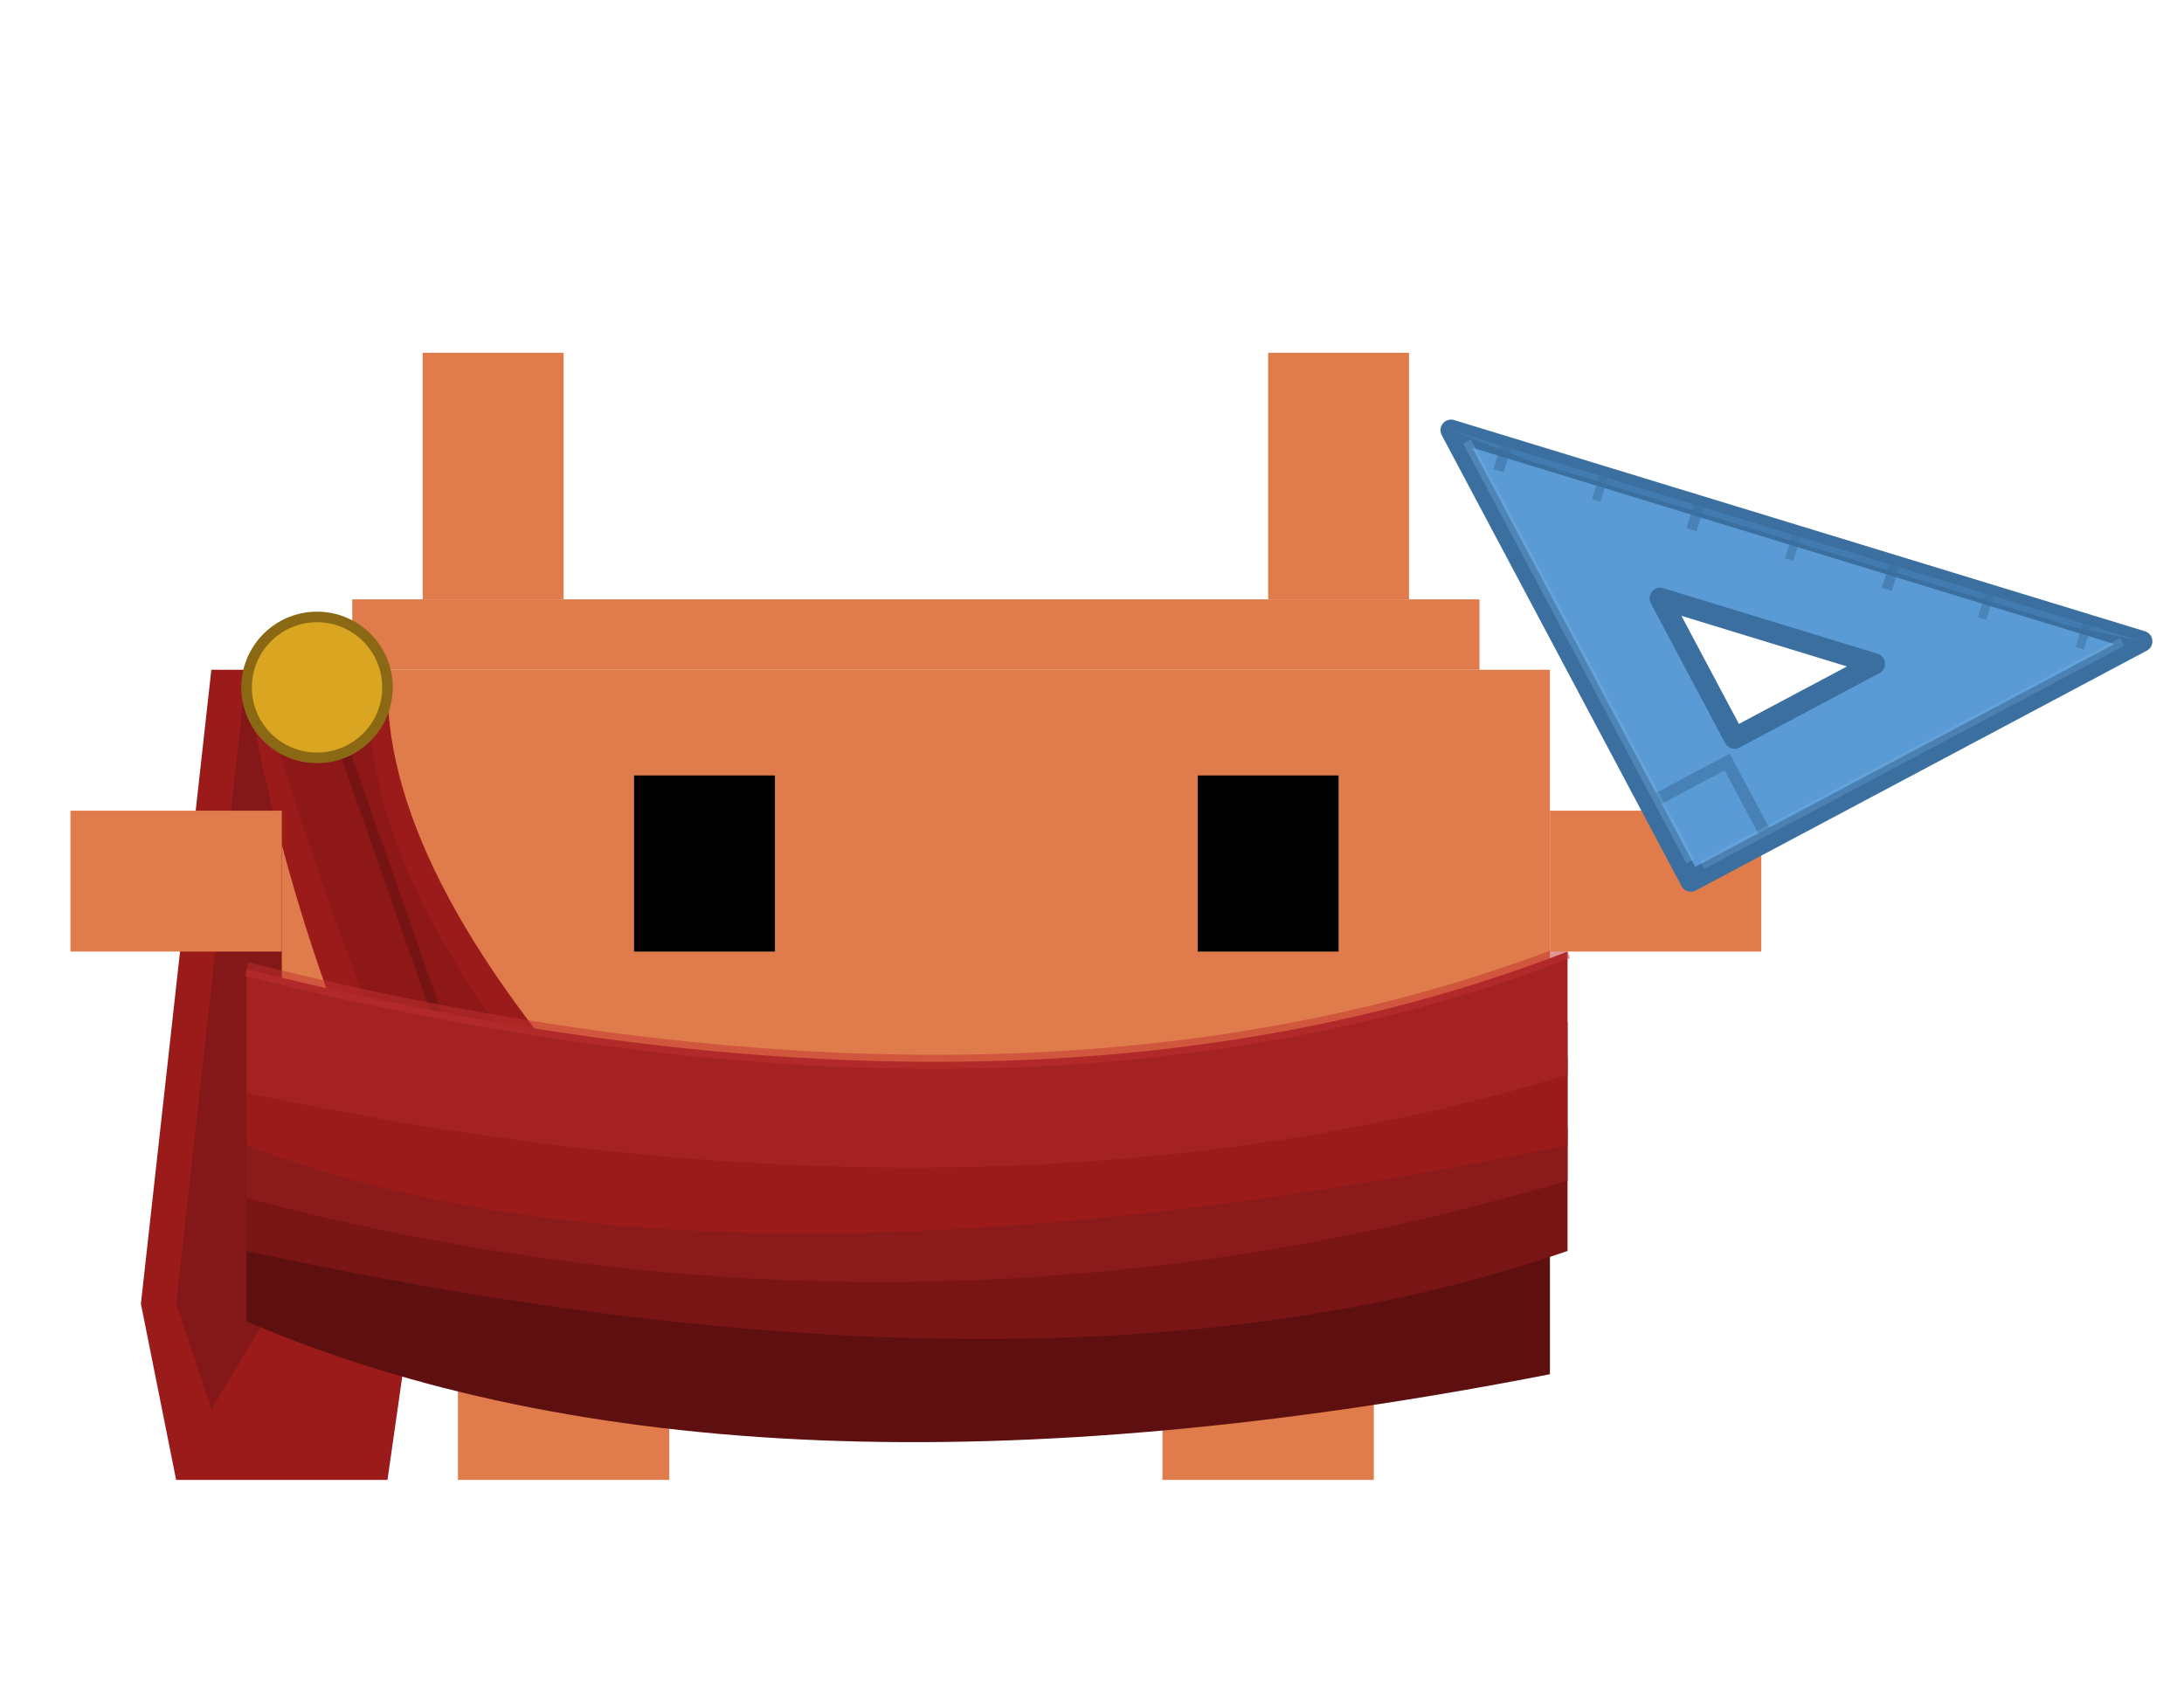
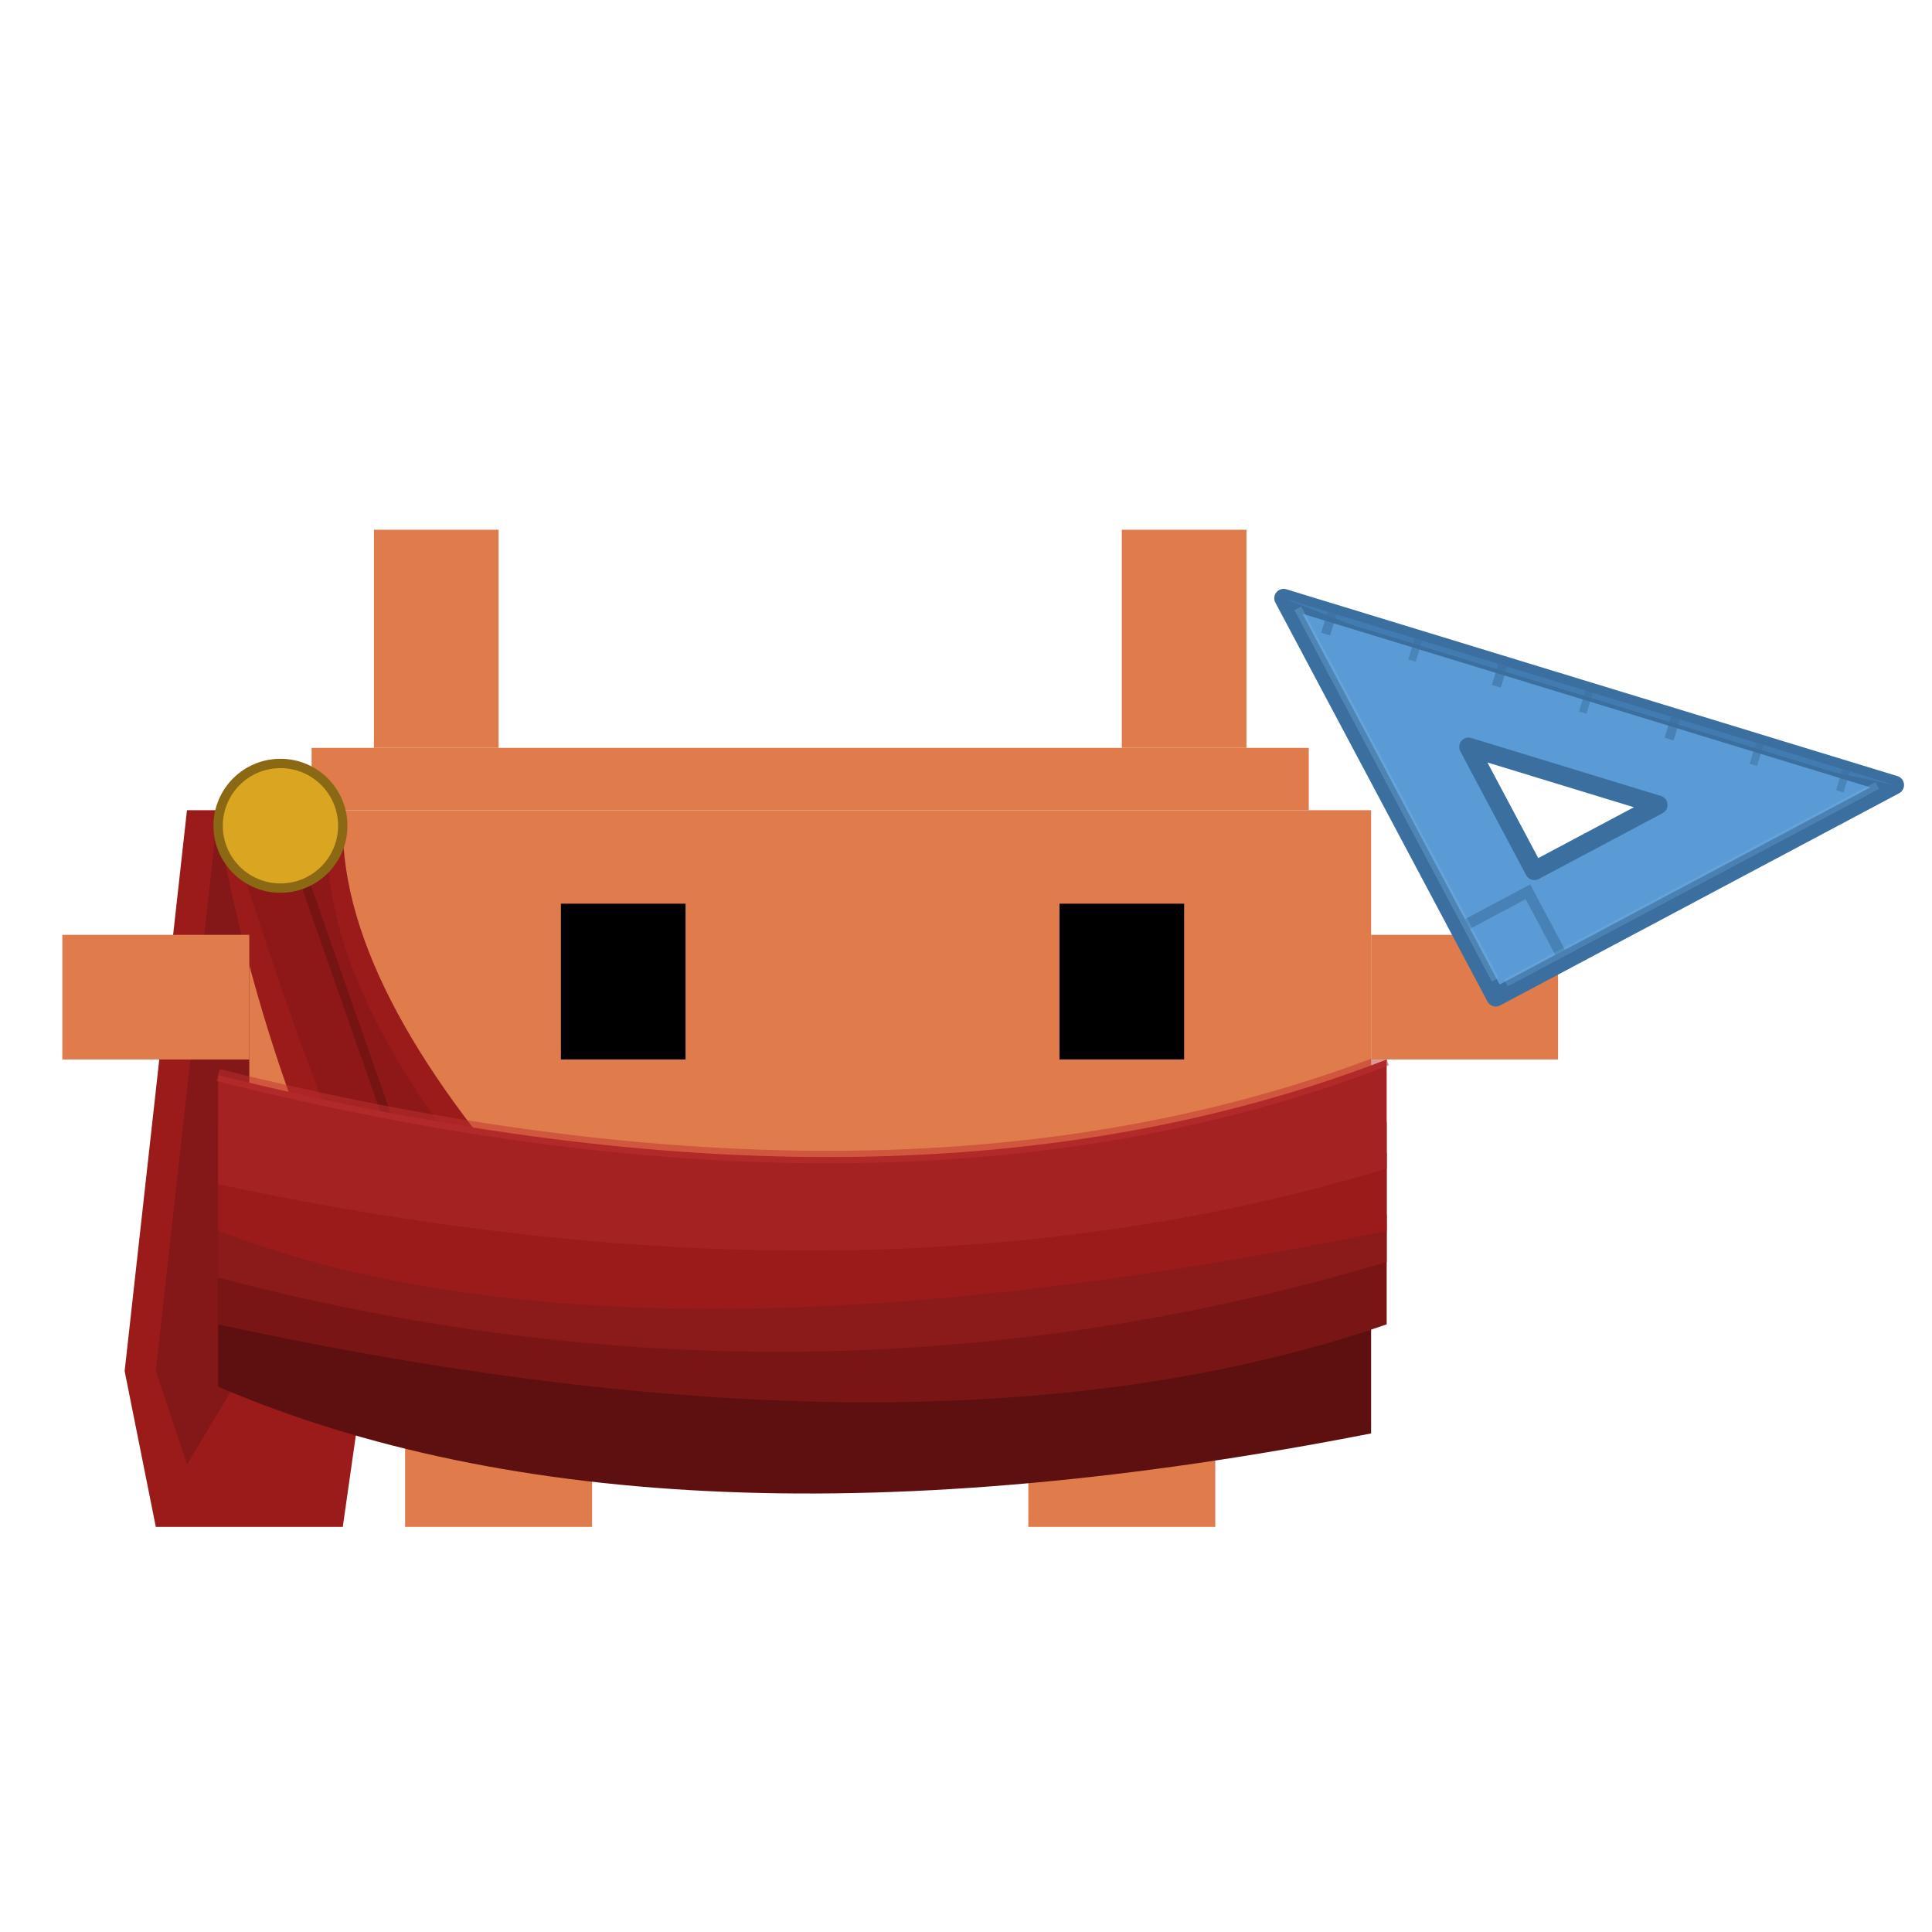
- <svg xmlns="http://www.w3.org/2000/svg" viewBox="-2 -2 124 96" width="253" height="196">
+ <svg xmlns="http://www.w3.org/2000/svg" viewBox="-2 -2 124 96" width="220" height="220">
  <style>
    .toga-back { animation: back-sway 3s ease-in-out infinite; transform-origin: 16px 37px; }
    .band-1 { animation: band1-sway 3.2s ease-in-out infinite; }
    .band-2 { animation: band2-sway 2.9s ease-in-out infinite; }
    .band-3 { animation: band3-sway 3.6s ease-in-out infinite; }
    .band-4 { animation: band4-sway 2.5s ease-in-out infinite; }
    .band-5 { animation: band5-sway 3.1s ease-in-out infinite; }
    .ruler-arm { animation: ruler-hold 3s ease-in-out infinite; transform-origin: 92px 48px; }
    .ruler { animation: ruler-sway 4s ease-in-out infinite; transform-origin: 94px 48px; }

    @keyframes back-sway { 0%, 100% { transform: rotate(0deg); } 50% { transform: rotate(-2.5deg); } }
    @keyframes band1-sway { 0%, 100% { transform: translateX(0); } 30% { transform: translateX(-0.4px); } 65% { transform: translateX(0.15px); } }
    @keyframes band2-sway { 0%, 100% { transform: translateX(0); } 35% { transform: translateX(0.3px); } 70% { transform: translateX(-0.1px); } }
    @keyframes band3-sway { 0%, 100% { transform: translateX(0); } 25% { transform: translateX(-0.25px); } 60% { transform: translateX(0.2px); } }
    @keyframes band4-sway { 0%, 100% { transform: translateX(0); } 40% { transform: translateX(0.35px); } 75% { transform: translateX(-0.15px); } }
    @keyframes band5-sway { 0%, 100% { transform: translateX(0); } 30% { transform: translateX(-0.2px); } 70% { transform: translateX(0.1px); } }
    @keyframes ruler-hold { 0%, 100% { transform: rotate(0deg); } 50% { transform: rotate(1deg); } }
    @keyframes ruler-sway { 0%, 100% { transform: rotate(0deg); } 50% { transform: rotate(-1.5deg); } }
  </style>
  <g class="toga-back">
    <polygon points="16,36 10,36 6,72 8,82 20,82 22,68" fill="#9B1B1B" />
    <polygon points="16,36 12,36 8,72 10,78 16,68" fill="#7A1515" opacity="0.7" />
  </g>
  <rect x="18" y="32" width="64" height="4" fill="#E07C4C" />
  <rect x="14" y="36" width="72" height="32" fill="#E07C4C" />
  <rect x="22" y="18" width="8" height="14" fill="#E07C4C" />
  <rect x="70" y="18" width="8" height="14" fill="#E07C4C" />
  <rect x="24" y="68" width="12" height="14" fill="#E07C4C" />
  <rect x="64" y="68" width="12" height="14" fill="#E07C4C" />
  <g class="toga-front">
    <g class="band-5">
      <path d="M18,58 Q14,48 12,37 L20,37 Q20,48 34,63 Z" fill="#9B1B1B" />
      <path d="M20,58 Q16,48 13,38 L19,38 Q19,48 30,61 Z" fill="#7A1515" opacity="0.4" />
      <line x1="24" y1="59" x2="17" y2="39" stroke="#5E1010" stroke-width="0.6" opacity="0.5" />
    </g>
    <g class="band-1">
      <path d="M12,65 Q38,80 86,69 L86,76 Q40,85 12,73 Z" fill="#5E1010" />
    </g>
    <g class="band-2">
      <path d="M12,62 Q60,75 87,62 L87,69 Q58,79 12,69 Z" fill="#7A1515" />
    </g>
    <g class="band-3">
      <path d="M12,59 Q48,70 87,58 L87,65 Q50,76 12,66 Z" fill="#8B1A1A" />
    </g>
    <g class="band-4">
      <path d="M12,56 Q36,68 87,56 L87,63 Q38,73 12,63 Z" fill="#9B1B1B" />
    </g>
    <g class="band-5">
      <path d="M12,53 Q56,64 87,52 L87,59 Q54,69 12,60 Z" fill="#A52222" />
      <path d="M12,53 Q56,64 87,52" stroke="#C03030" stroke-width="0.8" fill="none" opacity="0.5" />
    </g>
  </g>
  <circle cx="16" cy="37" r="4" fill="#DAA520" stroke="#8B6914" stroke-width="0.6" />
  <rect x="34" y="42" width="8" height="10" fill="#000000" />
  <rect x="66" y="42" width="8" height="10" fill="#000000" />
  <rect x="2" y="44" width="12" height="8" fill="#E07C4C" />
  <g class="ruler-arm">
    <rect x="86" y="44" width="12" height="8" fill="#E07C4C" />
    <g transform="rotate(-28, 94, 48)">
      <g class="ruler">
        <path d="M94,48 L94,19 L123,48 Z M100,42 L109,42 L100,33 Z" fill="#5B9BD5" fill-rule="evenodd" stroke="#3A6FA0" stroke-width="1.2" stroke-linejoin="round" />
        <polygon points="94,19 123,48 120,45.5 97,22.5" fill="#4A87BF" opacity="0.5" />
        <polygon points="100,42 100,33 109,42" fill="none" stroke="#3A6FA0" stroke-width="0.6" stroke-linejoin="round" opacity="0.6" />
        <polyline points="94,43 99,43 99,48" fill="none" stroke="#3A6FA0" stroke-width="0.7" opacity="0.6" />
        <line x1="96.3" y1="21.3" x2="95.3" y2="22.3" stroke="#3A6FA0" stroke-width="0.6" opacity="0.6" />
        <line x1="100.4" y1="25.4" x2="99.4" y2="26.4" stroke="#3A6FA0" stroke-width="0.5" opacity="0.5" />
        <line x1="104.4" y1="29.4" x2="103.4" y2="30.4" stroke="#3A6FA0" stroke-width="0.6" opacity="0.6" />
        <line x1="108.5" y1="33.5" x2="107.5" y2="34.5" stroke="#3A6FA0" stroke-width="0.5" opacity="0.5" />
        <line x1="112.6" y1="37.6" x2="111.6" y2="38.6" stroke="#3A6FA0" stroke-width="0.6" opacity="0.6" />
        <line x1="116.6" y1="41.6" x2="115.6" y2="42.6" stroke="#3A6FA0" stroke-width="0.5" opacity="0.5" />
        <line x1="120.7" y1="45.7" x2="119.7" y2="46.7" stroke="#3A6FA0" stroke-width="0.5" opacity="0.5" />
        <line x1="94.5" y1="47" x2="94.5" y2="20" stroke="#7BB8E8" stroke-width="0.5" opacity="0.3" />
        <line x1="95" y1="47.5" x2="122" y2="47.5" stroke="#7BB8E8" stroke-width="0.5" opacity="0.25" />
      </g>
    </g>
  </g>
</svg>
